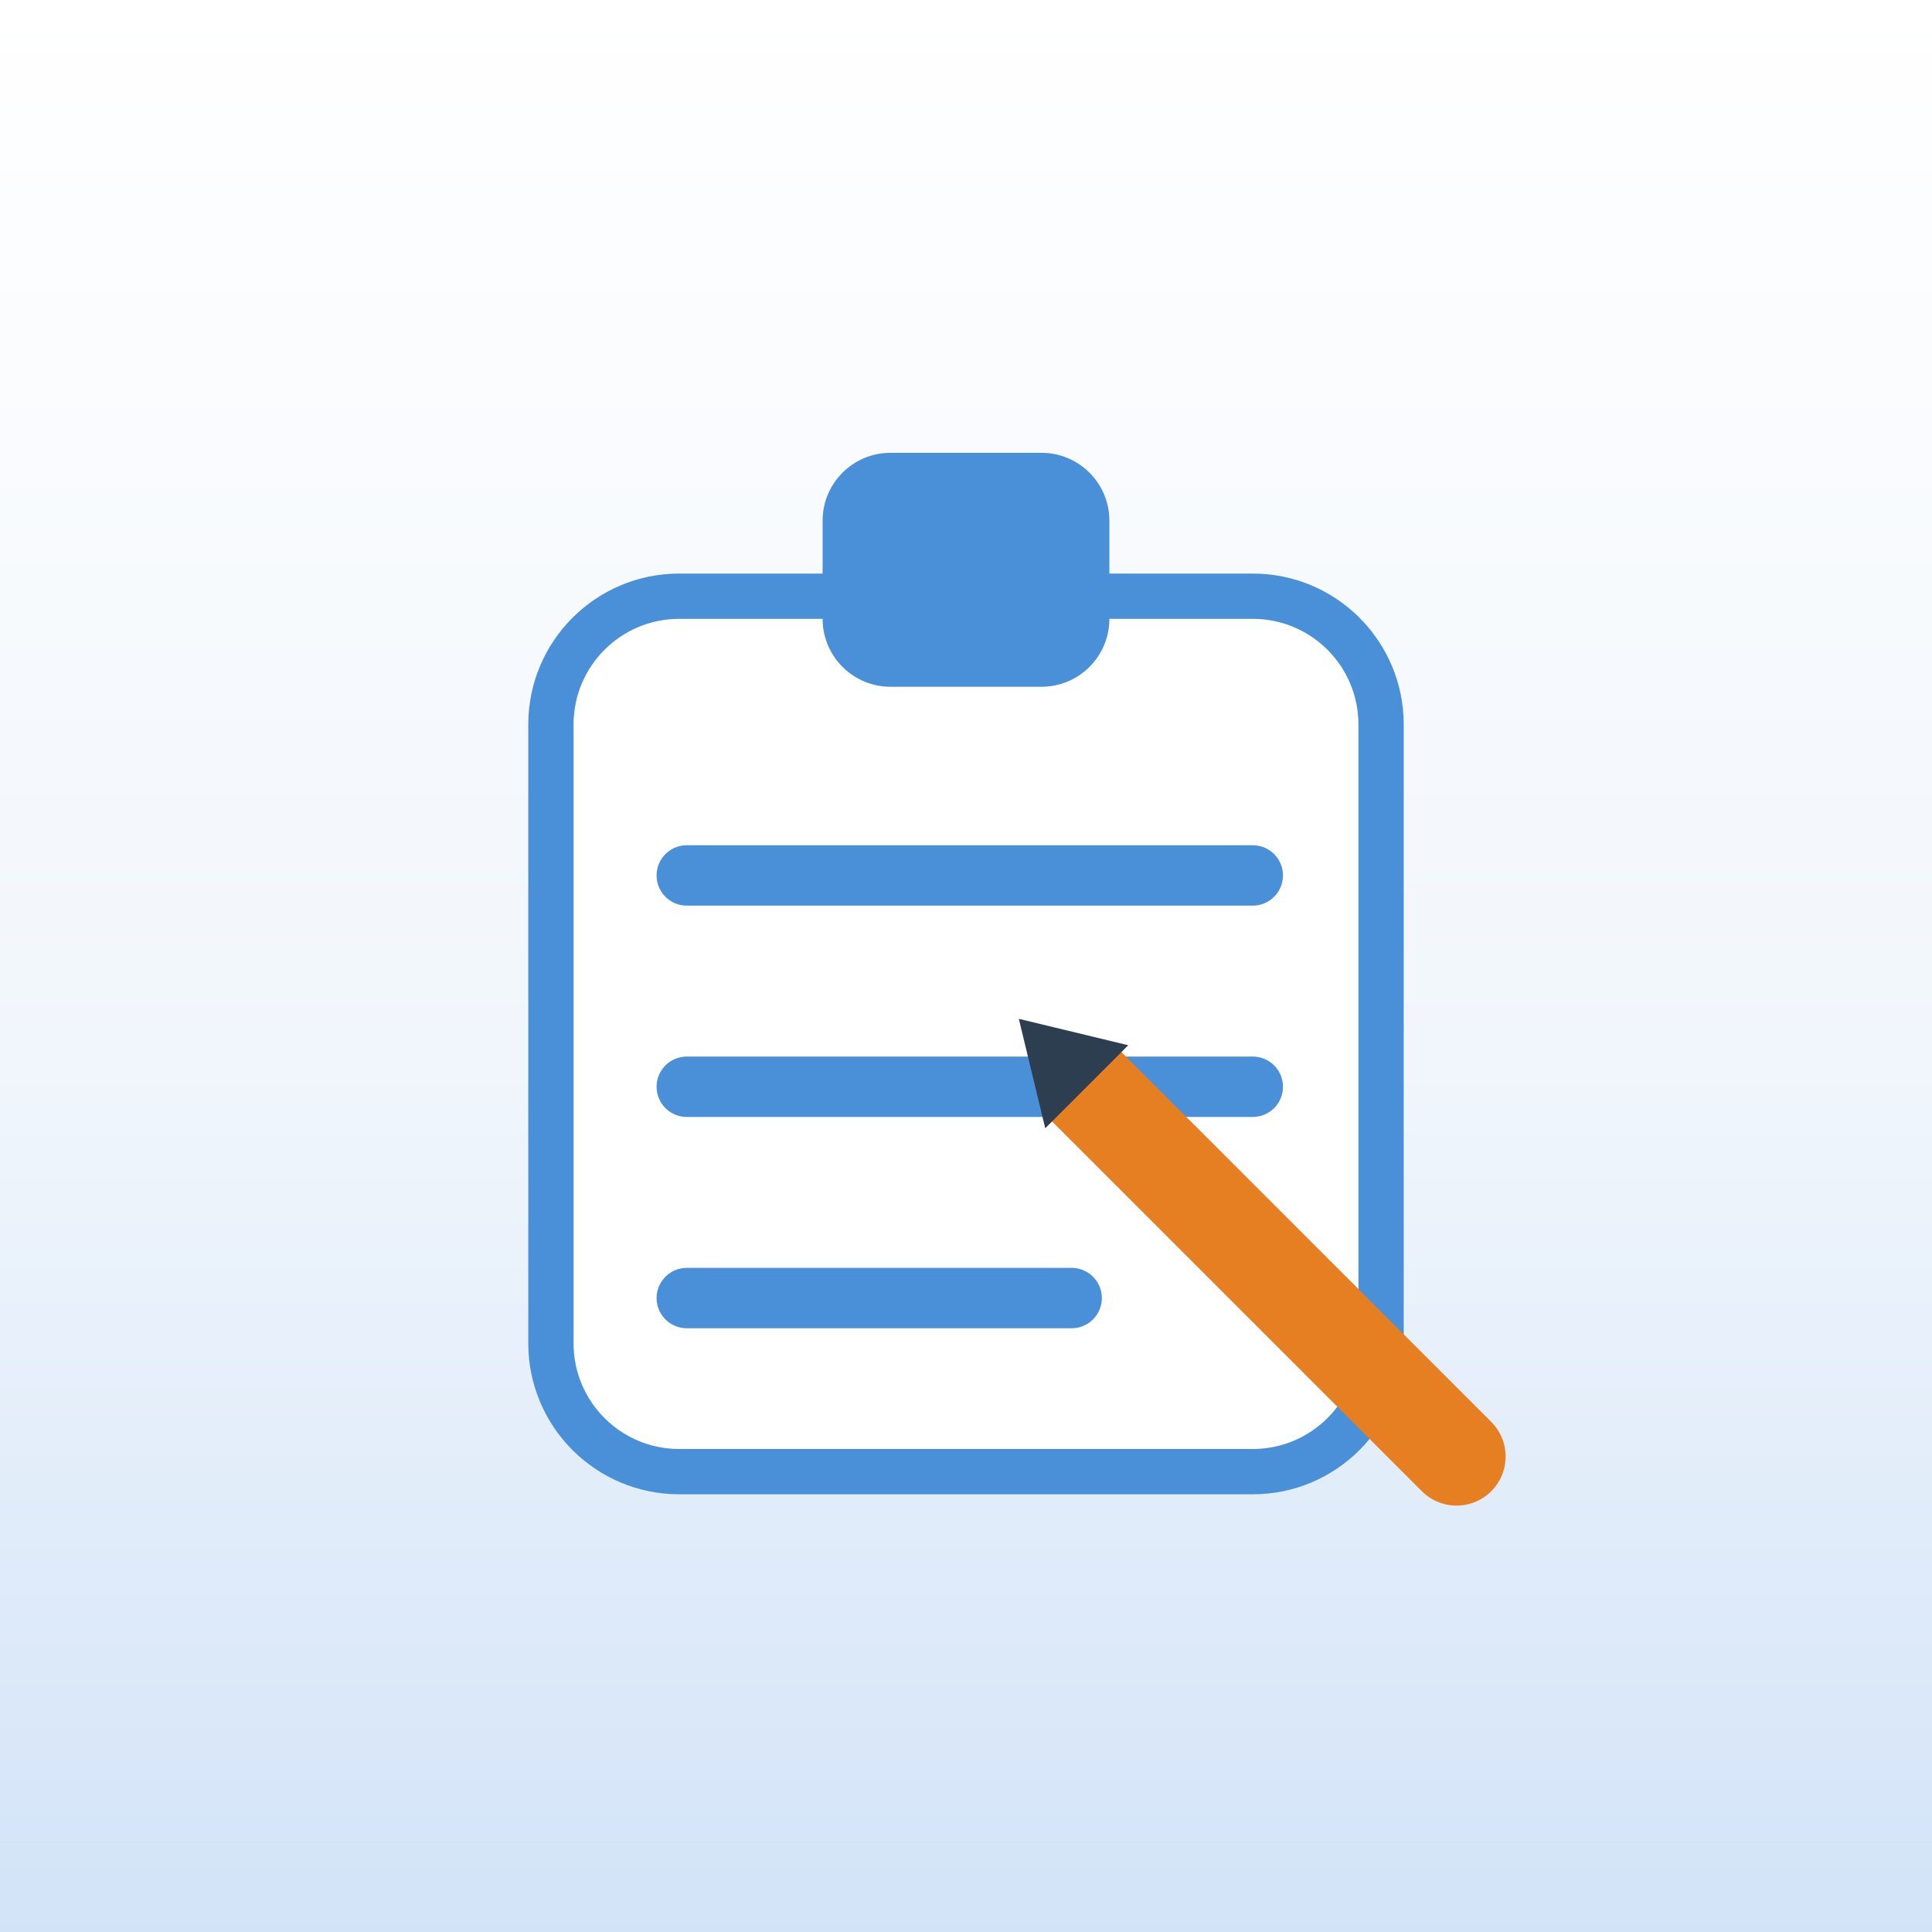
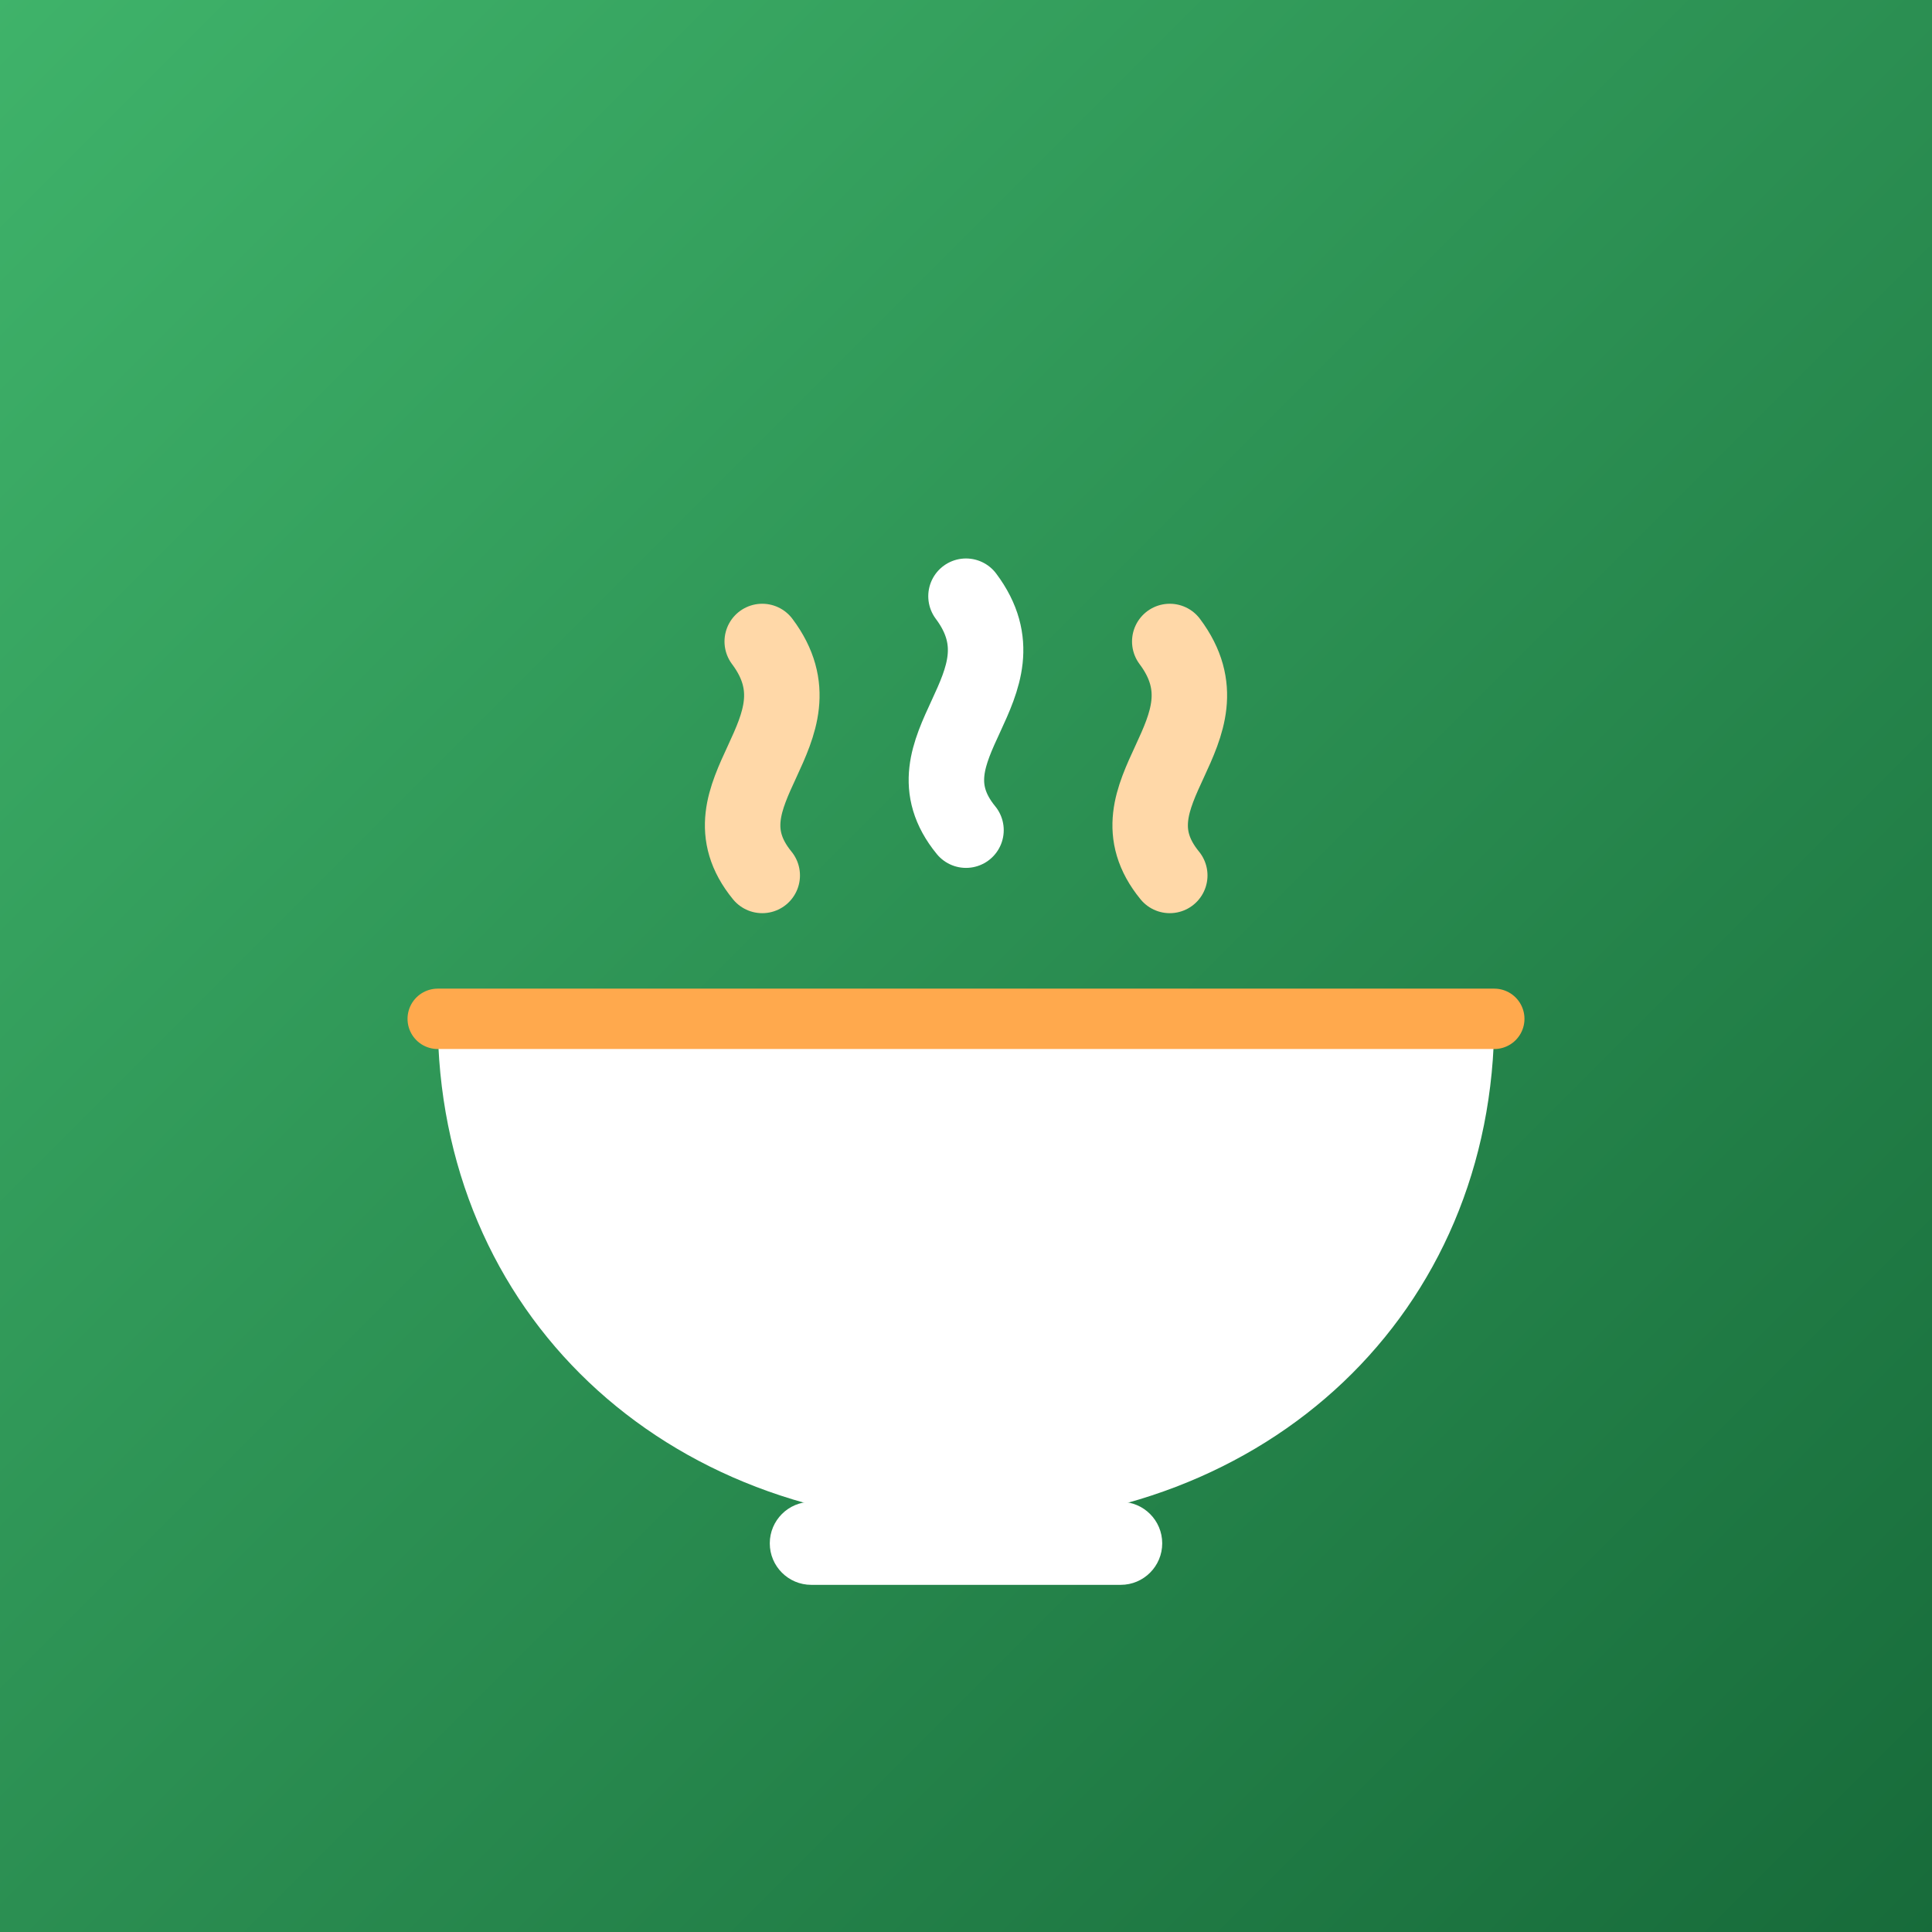
<svg xmlns="http://www.w3.org/2000/svg" width="512" height="512" viewBox="0 0 512 512">
  <defs>
-     <linearGradient id="bg" x1="0" y1="0" x2="0" y2="1">
-       <stop offset="0" stop-color="#ffffff" />
-       <stop offset="0.55" stop-color="#f1f6fc" />
-       <stop offset="1" stop-color="#d2e3f8" />
+     <linearGradient id="bg" x1="0" y1="0" x2="1" y2="1">
+       <stop offset="0" stop-color="#3fb36a" />
+       <stop offset="1" stop-color="#176b3a" />
    </linearGradient>
  </defs>
  <rect width="512" height="512" fill="url(#bg)" />
-   <rect x="146" y="158" width="220" height="232" rx="34" fill="#ffffff" stroke="#4a90d9" stroke-width="12" />
-   <rect x="218" y="120" width="76" height="62" rx="18" fill="#4a90d9" />
-   <line x1="182" y1="232" x2="332" y2="232" stroke="#4a90d9" stroke-width="16" stroke-linecap="round" />
-   <line x1="182" y1="288" x2="332" y2="288" stroke="#4a90d9" stroke-width="16" stroke-linecap="round" />
-   <line x1="182" y1="344" x2="284" y2="344" stroke="#4a90d9" stroke-width="16" stroke-linecap="round" />
-   <line x1="288" y1="288" x2="386" y2="386" stroke="#e67e22" stroke-width="26" stroke-linecap="round" />
-   <polygon points="270,270 277,299 299,277" fill="#2c3e50" />
+   <g fill="none" stroke-width="20" stroke-linecap="round">
+     <path d="M202 232c-18-22 18-38 0-62" stroke="#ffd8a8" />
+     <path d="M256 220c-18-22 18-38 0-62" stroke="#ffffff" />
+     <path d="M310 232c-18-22 18-38 0-62" stroke="#ffd8a8" />
+   </g>
+   <path d="M116 270h280c0 78-60 134-140 134S116 348 116 270z" fill="#ffffff" />
+   <rect x="204" y="398" width="104" height="22" rx="11" fill="#ffffff" />
+   <path d="M116 270h280" stroke="#ffa94d" stroke-width="16" stroke-linecap="round" />
</svg>
